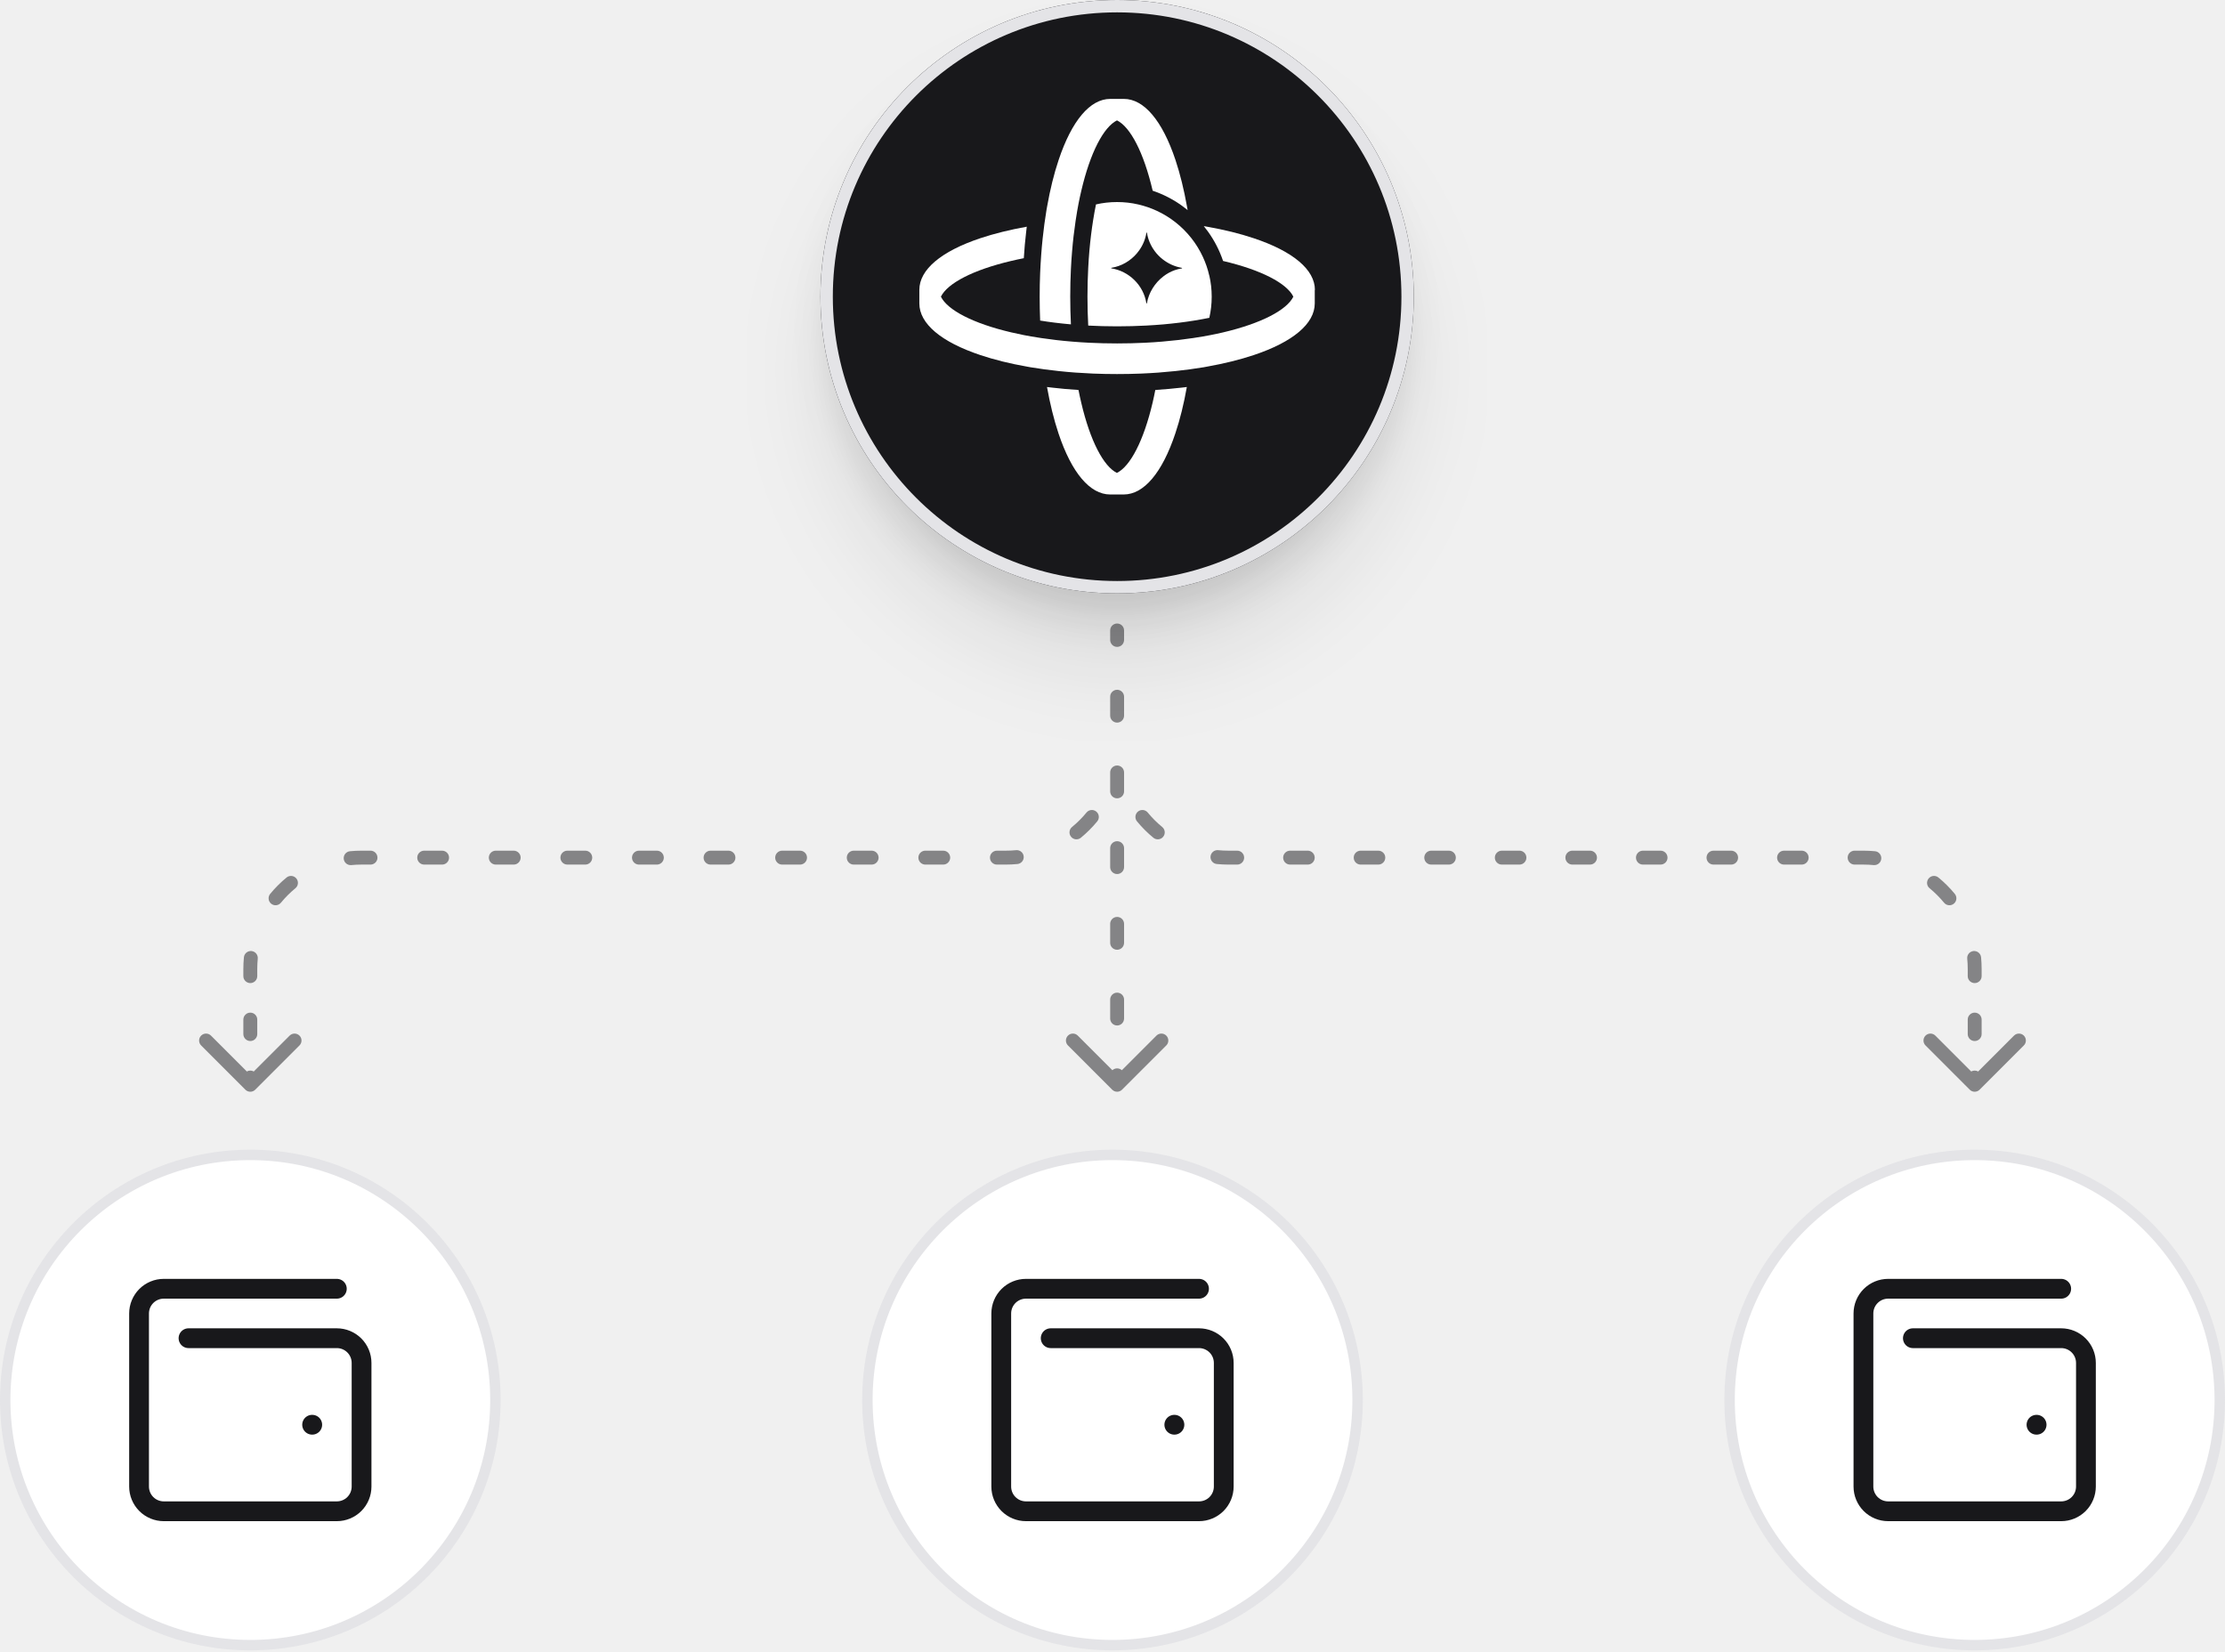
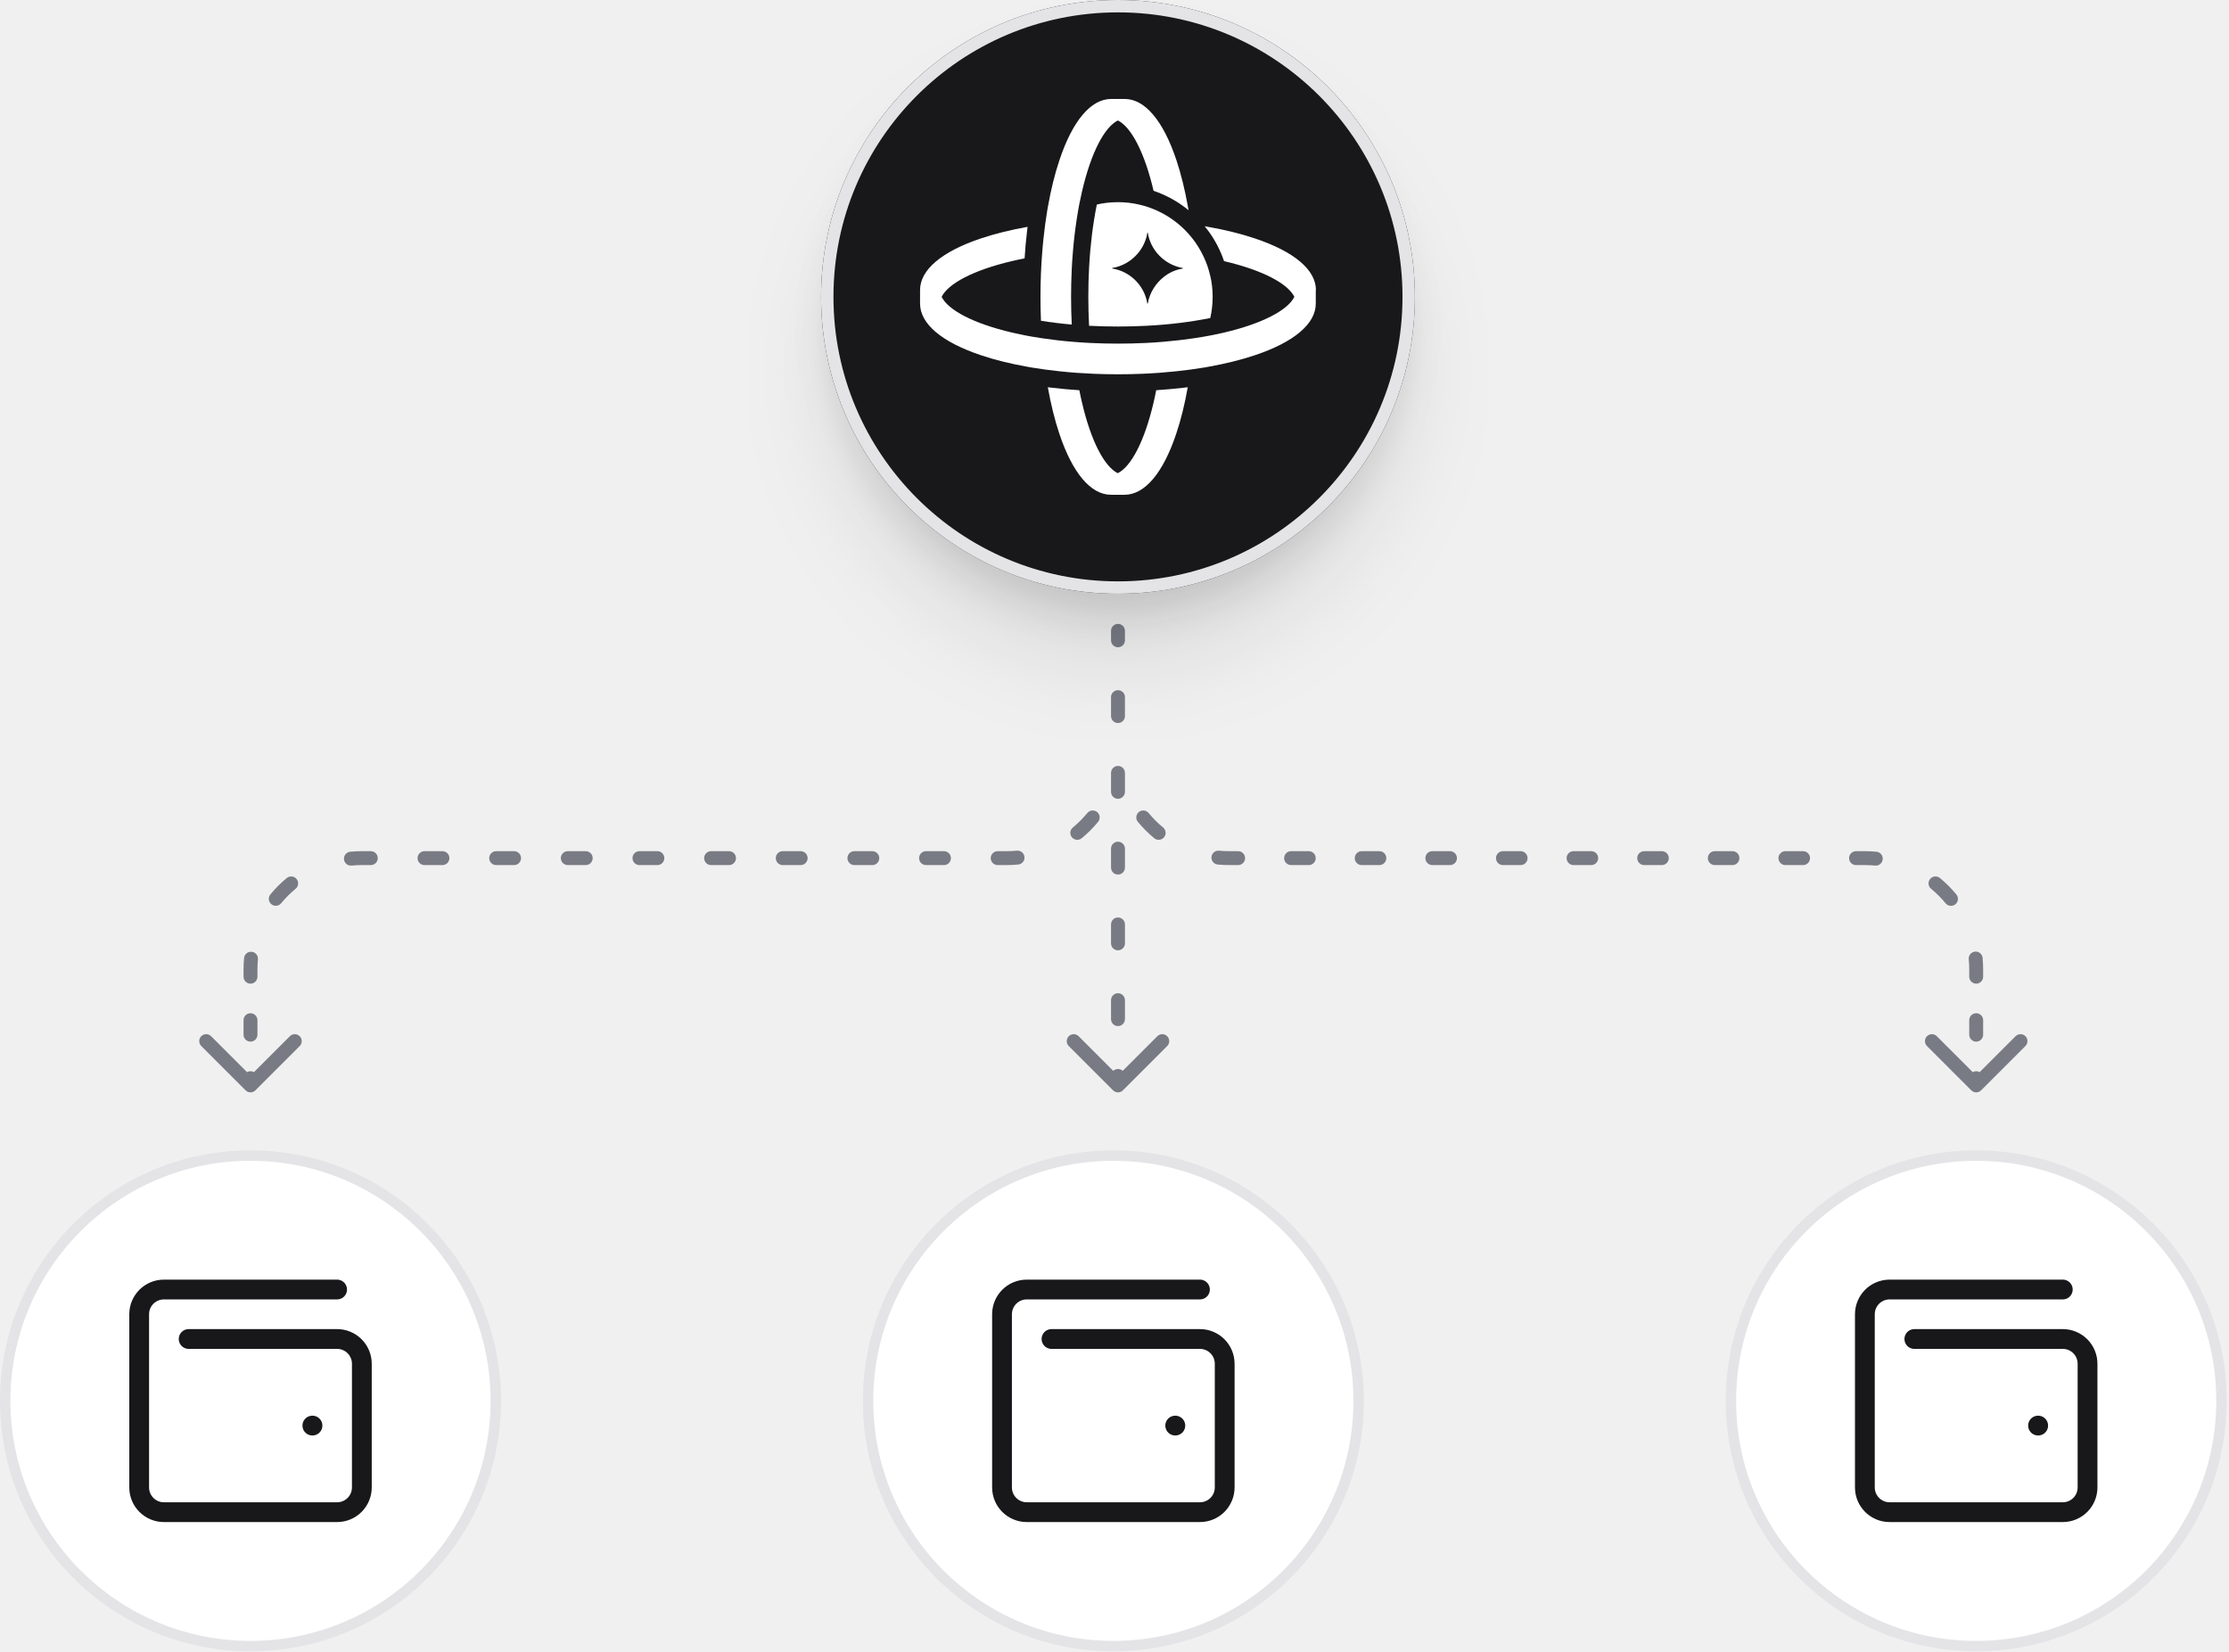
- <svg xmlns="http://www.w3.org/2000/svg" width="256" height="190" viewBox="0 0 256 190" fill="none">
-   <rect x="0.6" y="132.865" width="56.4" height="56.4" rx="28.2" fill="white" />
-   <rect x="0.6" y="132.865" width="56.4" height="56.4" rx="28.2" stroke="#E4E4E7" stroke-width="1.2" />
-   <path d="M35.911 163.909H35.925M21.689 153.954H38.755C39.51 153.954 40.233 154.254 40.767 154.787C41.3 155.32 41.6 156.044 41.6 156.798V171.02C41.6 171.775 41.3 172.498 40.767 173.032C40.233 173.565 39.51 173.865 38.755 173.865H18.844C18.09 173.865 17.366 173.565 16.833 173.032C16.3 172.498 16 171.775 16 171.02V151.11C16 150.355 16.3 149.632 16.833 149.098C17.366 148.565 18.09 148.265 18.844 148.265H38.755" stroke="#18181B" stroke-width="2.276" stroke-linecap="round" stroke-linejoin="round" />
-   <rect x="99.8" y="132.865" width="56.4" height="56.4" rx="28.2" fill="white" />
-   <rect x="99.8" y="132.865" width="56.4" height="56.4" rx="28.2" stroke="#E4E4E7" stroke-width="1.2" />
-   <path d="M135.111 163.909H135.125M120.889 153.954H137.955C138.71 153.954 139.433 154.254 139.967 154.787C140.5 155.32 140.8 156.044 140.8 156.798V171.02C140.8 171.775 140.5 172.498 139.967 173.032C139.433 173.565 138.71 173.865 137.955 173.865H118.045C117.29 173.865 116.567 173.565 116.033 173.032C115.5 172.498 115.2 171.775 115.2 171.02V151.11C115.2 150.355 115.5 149.632 116.033 149.098C116.567 148.565 117.29 148.265 118.045 148.265H137.955" stroke="#18181B" stroke-width="2.276" stroke-linecap="round" stroke-linejoin="round" />
-   <rect x="198.999" y="132.865" width="56.4" height="56.4" rx="28.2" fill="white" />
-   <rect x="198.999" y="132.865" width="56.4" height="56.4" rx="28.2" stroke="#E4E4E7" stroke-width="1.2" />
-   <path d="M234.31 163.909H234.325M220.088 153.954H237.155C237.909 153.954 238.633 154.254 239.166 154.787C239.699 155.32 239.999 156.044 239.999 156.798V171.02C239.999 171.775 239.699 172.498 239.166 173.032C238.633 173.565 237.909 173.865 237.155 173.865H217.244C216.489 173.865 215.766 173.565 215.233 173.032C214.699 172.498 214.399 171.775 214.399 171.02V151.11C214.399 150.355 214.699 149.632 215.233 149.098C215.766 148.565 216.489 148.265 217.244 148.265H237.155" stroke="#18181B" stroke-width="2.276" stroke-linecap="round" stroke-linejoin="round" />
-   <g filter="url(#filter0_dd_7629_10579)">
-     <rect x="94.398" width="68.266" height="68.266" rx="34.133" fill="#18181B" />
-     <rect x="95.11" y="0.711" width="66.844" height="66.844" rx="33.422" stroke="#E4E4E7" stroke-width="1.422" />
-     <path d="M139.132 31.703C138.964 30.951 138.713 30.232 138.395 29.549C138.04 28.785 137.599 28.065 137.08 27.405C136.543 26.723 135.928 26.108 135.246 25.571C134.586 25.052 133.867 24.61 133.102 24.255C132.42 23.937 131.701 23.691 130.95 23.518C130.172 23.336 129.357 23.245 128.524 23.245C127.691 23.245 126.877 23.336 126.099 23.518C125.985 24.078 125.876 24.665 125.78 25.279C125.603 26.372 125.457 27.551 125.343 28.821C125.288 29.458 125.243 30.123 125.207 30.81C125.152 31.862 125.12 32.968 125.12 34.133C125.12 35.299 125.152 36.4 125.207 37.456C126.258 37.511 127.364 37.543 128.529 37.543C129.694 37.543 130.795 37.511 131.851 37.456C132.533 37.42 133.198 37.374 133.835 37.32C135.109 37.206 136.288 37.06 137.38 36.883C137.994 36.783 138.582 36.678 139.141 36.564C139.319 35.786 139.414 34.971 139.414 34.138C139.414 33.305 139.323 32.49 139.141 31.712L139.132 31.703ZM135.978 30.879C135.701 30.92 135.432 30.988 135.168 31.079C134.695 31.243 134.258 31.484 133.862 31.789C132.875 32.54 132.165 33.669 131.96 34.885C131.96 34.907 131.937 34.916 131.924 34.912C131.91 34.912 131.896 34.898 131.896 34.885C131.573 32.813 129.899 31.197 127.878 30.874C127.842 30.869 127.842 30.815 127.878 30.81C128.019 30.788 128.156 30.76 128.292 30.724C129.43 30.437 130.417 29.732 131.077 28.794C131.291 28.493 131.469 28.17 131.61 27.824C131.746 27.492 131.846 27.141 131.901 26.782C131.905 26.745 131.96 26.745 131.965 26.782C132.087 27.565 132.406 28.279 132.857 28.889C133.116 29.24 133.416 29.549 133.758 29.818C134.395 30.323 135.155 30.674 135.978 30.815C136.015 30.819 136.015 30.874 135.978 30.879Z" fill="white" />
-     <path d="M151.271 33.346V34.908C151.271 37.23 148.773 39.342 144.24 40.853C142.643 41.386 140.845 41.827 138.911 42.173C138.77 42.2 138.629 42.223 138.488 42.251C137.96 42.337 137.428 42.419 136.877 42.492C136.34 42.565 135.794 42.628 135.243 42.688C134.597 42.756 133.946 42.815 133.282 42.865C132.617 42.91 131.948 42.952 131.266 42.979C130.36 43.015 129.445 43.033 128.521 43.033C127.598 43.033 126.678 43.015 125.777 42.979C125.095 42.947 124.426 42.91 123.761 42.865C123.097 42.815 122.446 42.76 121.804 42.688C121.249 42.628 120.708 42.565 120.171 42.492C119.625 42.419 119.088 42.337 118.564 42.251C118.419 42.228 118.278 42.2 118.136 42.173C116.202 41.832 114.405 41.39 112.807 40.853C108.275 39.342 105.776 37.23 105.776 34.908V33.346C105.776 31.025 108.275 28.913 112.807 27.401C114.405 26.869 116.202 26.427 118.136 26.081C118.114 26.273 118.091 26.459 118.068 26.655C117.95 27.652 117.859 28.667 117.795 29.705C117.295 29.805 116.812 29.905 116.343 30.019C111.929 31.057 109.012 32.595 108.257 34.13C109.012 35.663 111.929 37.202 116.343 38.236C116.812 38.345 117.295 38.449 117.795 38.55C118.077 38.604 118.364 38.659 118.66 38.709C119.033 38.773 119.411 38.836 119.798 38.891C120.922 39.059 122.109 39.2 123.356 39.301C124.007 39.355 124.671 39.401 125.35 39.433C126.378 39.483 127.443 39.51 128.535 39.51C129.627 39.51 130.688 39.483 131.721 39.433C132.399 39.401 133.063 39.355 133.709 39.301C134.956 39.196 136.144 39.059 137.268 38.891C137.655 38.832 138.037 38.773 138.406 38.709C138.697 38.659 138.984 38.604 139.271 38.55C139.771 38.454 140.254 38.349 140.722 38.24C145.137 37.202 148.054 35.663 148.809 34.13C148.054 32.595 145.137 31.057 140.722 30.023C140.313 28.808 139.73 27.679 138.998 26.659C138.838 26.436 138.674 26.222 138.502 26.013C138.643 26.036 138.788 26.063 138.929 26.09C140.863 26.432 142.661 26.873 144.258 27.41C148.791 28.922 151.289 31.034 151.289 33.356L151.271 33.346Z" fill="white" />
-     <path d="M136.631 24.161C136.422 23.988 136.208 23.824 135.985 23.665C134.966 22.932 133.832 22.349 132.622 21.939C131.589 17.524 130.051 14.606 128.517 13.85C126.983 14.606 125.445 17.524 124.412 21.939C124.298 22.408 124.198 22.891 124.098 23.391C124.044 23.674 123.989 23.965 123.939 24.256C123.875 24.63 123.811 25.007 123.757 25.394C123.588 26.519 123.447 27.707 123.347 28.954C123.293 29.601 123.247 30.265 123.215 30.943C123.165 31.972 123.138 33.037 123.138 34.13C123.138 35.222 123.165 36.283 123.215 37.316C121.941 37.203 120.762 37.057 119.675 36.879C119.638 35.974 119.62 35.059 119.62 34.134C119.62 33.21 119.638 32.291 119.675 31.39C119.707 30.707 119.743 30.038 119.793 29.373C119.839 28.708 119.898 28.053 119.966 27.416C120.025 26.86 120.089 26.314 120.162 25.777C120.234 25.23 120.316 24.693 120.403 24.17C120.426 24.029 120.453 23.883 120.48 23.742C120.822 21.807 121.263 20.009 121.8 18.411C123.311 13.877 125.422 11.378 127.743 11.378H129.304C131.625 11.378 133.737 13.877 135.248 18.411C135.78 20.009 136.222 21.807 136.567 23.742C136.595 23.883 136.618 24.029 136.645 24.17L136.631 24.161Z" fill="white" />
-     <path d="M136.552 44.524C136.211 46.458 135.769 48.257 135.232 49.854C133.721 54.388 131.61 56.887 129.289 56.887H127.728C125.407 56.887 123.295 54.388 121.785 49.854C121.252 48.257 120.811 46.458 120.465 44.524C120.656 44.547 120.843 44.569 121.038 44.592C122.035 44.71 123.05 44.801 124.087 44.865C124.187 45.366 124.288 45.848 124.401 46.317C125.434 50.733 126.973 53.651 128.506 54.406C130.04 53.651 131.578 50.733 132.616 46.317C132.725 45.848 132.829 45.366 132.925 44.865C133.963 44.797 134.982 44.706 135.974 44.592C136.165 44.574 136.356 44.547 136.548 44.524H136.552Z" fill="white" />
+ <svg xmlns="http://www.w3.org/2000/svg" width="961" height="712" fill="none">
+   <rect x="2.25" y="498.25" width="211.504" height="211.504" rx="105.752" fill="#fff" />
+   <rect x="2.25" y="498.25" width="211.504" height="211.504" rx="105.752" stroke="#E4E4E7" stroke-width="4.5" />
+   <path d="M134.669 614.669h.053m-53.387-37.334h64a10.67 10.67 0 0 1 7.543 3.124 10.67 10.67 0 0 1 3.124 7.543v53.333a10.67 10.67 0 0 1-3.124 7.543 10.67 10.67 0 0 1-7.543 3.124H70.669a10.668 10.668 0 0 1-10.667-10.667v-74.666a10.67 10.67 0 0 1 10.667-10.667h74.666" stroke="#18181B" stroke-width="8.533" stroke-linecap="round" stroke-linejoin="round" />
+   <rect x="374.254" y="498.25" width="211.504" height="211.504" rx="105.752" fill="#fff" />
+   <rect x="374.254" y="498.25" width="211.504" height="211.504" rx="105.752" stroke="#E4E4E7" stroke-width="4.5" />
+   <path d="M506.673 614.669h.053m-53.387-37.334h64a10.67 10.67 0 0 1 7.543 3.124 10.67 10.67 0 0 1 3.124 7.543v53.333a10.67 10.67 0 0 1-3.124 7.543 10.67 10.67 0 0 1-7.543 3.124h-74.666a10.669 10.669 0 0 1-10.667-10.667v-74.666a10.669 10.669 0 0 1 10.667-10.667h74.666" stroke="#18181B" stroke-width="8.533" stroke-linecap="round" stroke-linejoin="round" />
+   <rect x="746.258" y="498.25" width="211.504" height="211.504" rx="105.752" fill="#fff" />
+   <rect x="746.258" y="498.25" width="211.504" height="211.504" rx="105.752" stroke="#E4E4E7" stroke-width="4.5" />
+   <path d="M878.676 614.669h.054m-53.387-37.334h64a10.67 10.67 0 0 1 7.543 3.124 10.67 10.67 0 0 1 3.124 7.543v53.333a10.67 10.67 0 0 1-3.124 7.543 10.67 10.67 0 0 1-7.543 3.124h-74.667a10.666 10.666 0 0 1-10.666-10.667v-74.666a10.666 10.666 0 0 1 10.666-10.667h74.667" stroke="#18181B" stroke-width="8.533" stroke-linecap="round" stroke-linejoin="round" />
+   <g filter="url(#a)">
+     <rect x="354" width="256" height="256" rx="128" fill="#18181B" />
+     <rect x="356.667" y="2.667" width="250.666" height="250.666" rx="125.333" stroke="#E4E4E7" stroke-width="5.334" />
+     <path d="M521.759 118.884a39.554 39.554 0 0 0-2.765-8.074 40.813 40.813 0 0 0-11.81-14.92 40.757 40.757 0 0 0-8.038-4.933 40.551 40.551 0 0 0-8.072-2.766 39.943 39.943 0 0 0-9.096-1.024c-3.123 0-6.178.341-9.096 1.024-.427 2.1-.836 4.302-1.195 6.606-.665 4.097-1.211 8.519-1.638 13.281a231.05 231.05 0 0 0-.512 7.46 239.709 239.709 0 0 0 0 24.924c3.942.204 8.089.324 12.458.324s8.499-.12 12.458-.324c2.56-.137 5.052-.308 7.441-.513 4.779-.426 9.199-.973 13.294-1.638 2.304-.376 4.506-.769 6.605-1.195a40.996 40.996 0 0 0 1.024-9.099c0-3.124-.341-6.18-1.024-9.099l-.034-.034Zm-11.827-3.09c-1.041.154-2.048.41-3.038.752a17.276 17.276 0 0 0-4.898 2.663c-3.703 2.816-6.365 7.05-7.133 11.608 0 .085-.085.119-.137.102a.11.11 0 0 1-.102-.102c-1.212-7.768-7.492-13.828-15.069-15.04-.137-.017-.137-.222 0-.239a15.438 15.438 0 0 0 1.553-.324c4.266-1.075 7.97-3.721 10.444-7.238a17.923 17.923 0 0 0 1.997-3.636 17.054 17.054 0 0 0 1.092-3.909c.017-.137.222-.137.239 0 .461 2.936 1.655 5.616 3.345 7.904a18.158 18.158 0 0 0 3.379 3.482 18.407 18.407 0 0 0 8.328 3.738c.137.018.137.222 0 .239Z" fill="#fff" />
+     <path d="M567.278 125.05v5.855c0 8.706-9.37 16.627-26.367 22.295-5.99 1.997-12.731 3.653-19.984 4.95-.529.103-1.058.188-1.587.29-1.98.325-3.977.632-6.042.905-2.014.273-4.062.512-6.126.734-2.424.256-4.864.478-7.356.666-2.491.171-5 .324-7.56.427a257.146 257.146 0 0 1-20.582 0c-2.559-.12-5.068-.256-7.56-.427-2.491-.188-4.932-.393-7.338-.666a216.136 216.136 0 0 1-6.127-.734 193.11 193.11 0 0 1-6.024-.905 42.71 42.71 0 0 1-1.604-.29c-7.253-1.28-13.994-2.936-19.984-4.95-16.998-5.668-26.367-13.589-26.367-22.295v-5.855c0-8.706 9.369-16.627 26.367-22.294 5.99-1.997 12.731-3.653 19.984-4.95-.085.716-.171 1.416-.256 2.15a201.726 201.726 0 0 0-1.024 11.438c-1.877.375-3.686.751-5.444 1.177-16.554 3.893-27.493 9.662-30.326 15.415 2.833 5.753 13.772 11.523 30.326 15.398 1.758.41 3.567.802 5.444 1.178 1.058.205 2.133.41 3.242.597 1.4.239 2.816.478 4.267.683 4.215.632 8.669 1.161 13.345 1.537 2.441.204 4.932.375 7.475.495a246.957 246.957 0 0 0 23.893 0 203.02 203.02 0 0 0 7.457-.495c4.676-.393 9.131-.905 13.346-1.537 1.45-.222 2.884-.444 4.266-.683 1.093-.187 2.168-.392 3.243-.597 1.877-.359 3.686-.751 5.444-1.161 16.554-3.892 27.493-9.662 30.326-15.415-2.833-5.753-13.772-11.522-30.326-15.397a47.69 47.69 0 0 0-6.468-12.616 43.42 43.42 0 0 0-1.86-2.424c.529.086 1.075.188 1.604.29 7.253 1.28 13.994 2.937 19.984 4.951 16.998 5.667 26.367 13.588 26.367 22.294l-.068-.034Z" fill="#fff" />
+     <path d="M512.38 90.604a47.909 47.909 0 0 0-15.035-8.33c-3.874-16.56-9.642-27.502-15.393-30.335-5.752 2.833-11.52 13.776-15.394 30.334a137.8 137.8 0 0 0-1.177 5.446c-.205 1.058-.41 2.15-.598 3.243-.239 1.4-.477 2.817-.682 4.268a195.387 195.387 0 0 0-1.536 13.349 198.722 198.722 0 0 0-.495 7.46 245.819 245.819 0 0 0 0 23.899c-4.779-.427-9.199-.973-13.277-1.639a255.425 255.425 0 0 1-.205-10.293c0-3.466.068-6.914.205-10.294.119-2.561.256-5.07.443-7.562.171-2.493.393-4.951.649-7.341.222-2.082.461-4.13.734-6.145.273-2.049.58-4.063.904-6.026.086-.53.188-1.076.29-1.605 1.28-7.255 2.936-13.998 4.949-19.99 5.666-17.002 13.585-26.374 22.288-26.374h5.854c8.704 0 16.622 9.372 22.288 26.374 1.997 5.992 3.652 12.735 4.949 19.99.103.53.188 1.076.29 1.605l-.051-.034ZM512.08 166.966c-1.28 7.256-2.935 13.998-4.949 19.99-5.666 17.003-13.585 26.374-22.288 26.374h-5.854c-8.703 0-16.622-9.371-22.288-26.374-1.997-5.992-3.652-12.734-4.949-19.99.717.086 1.416.171 2.15.257 3.738.443 7.543.785 11.434 1.024.376 1.878.751 3.687 1.178 5.445 3.874 16.559 9.642 27.501 15.393 30.335 5.752-2.834 11.52-13.776 15.411-30.335.409-1.758.802-3.567 1.16-5.445 3.891-.256 7.714-.598 11.435-1.024.716-.069 1.433-.171 2.15-.257h.017Z" fill="#fff" />
  </g>
-   <g clip-path="url(#clip0_7629_10579)">
-     <g opacity="0.5">
-       <path d="M28.234 125.365C28.546 125.677 29.053 125.677 29.365 125.365L34.456 120.273C34.769 119.961 34.769 119.454 34.456 119.142C34.144 118.83 33.637 118.83 33.325 119.142L28.799 123.667L24.274 119.142C23.962 118.83 23.455 118.83 23.142 119.142C22.83 119.454 22.83 119.961 23.142 120.273L28.234 125.365ZM29.599 123.965C29.599 123.524 29.241 123.165 28.799 123.165C28.358 123.165 27.999 123.524 27.999 123.965H29.599ZM27.999 118.965C27.999 119.407 28.358 119.765 28.799 119.765C29.241 119.765 29.599 119.407 29.599 118.965H27.999ZM29.599 117.299C29.599 116.857 29.241 116.499 28.799 116.499C28.358 116.499 27.999 116.857 27.999 117.299H29.599ZM27.999 112.299C27.999 112.741 28.358 113.099 28.799 113.099C29.241 113.099 29.599 112.741 29.599 112.299H27.999ZM29.656 110.288C29.699 109.848 29.377 109.457 28.938 109.414C28.498 109.371 28.107 109.693 28.064 110.133L29.656 110.288ZM31.086 102.837C30.806 103.179 30.855 103.683 31.197 103.963C31.538 104.244 32.042 104.195 32.322 103.853L31.086 102.837ZM33.987 102.189C34.328 101.908 34.377 101.404 34.097 101.063C33.816 100.722 33.312 100.672 32.971 100.953L33.987 102.189ZM40.267 97.93C39.827 97.973 39.505 98.364 39.548 98.804C39.591 99.244 39.982 99.566 40.422 99.523L40.267 97.93ZM42.629 99.466C43.071 99.466 43.429 99.108 43.429 98.666C43.429 98.224 43.071 97.866 42.629 97.866V99.466ZM48.806 97.866C48.365 97.866 48.007 98.224 48.007 98.666C48.007 99.108 48.365 99.466 48.806 99.466V97.866ZM50.866 99.466C51.307 99.466 51.666 99.108 51.666 98.666C51.666 98.224 51.307 97.866 50.866 97.866V99.466ZM57.043 97.866C56.602 97.866 56.243 98.224 56.243 98.666C56.243 99.108 56.602 99.466 57.043 99.466V97.866ZM59.103 99.466C59.544 99.466 59.903 99.108 59.903 98.666C59.903 98.224 59.544 97.866 59.103 97.866V99.466ZM65.28 97.866C64.838 97.866 64.48 98.224 64.48 98.666C64.48 99.108 64.838 99.466 65.28 99.466V97.866ZM67.34 99.466C67.781 99.466 68.14 99.108 68.14 98.666C68.14 98.224 67.781 97.866 67.34 97.866V99.466ZM73.517 97.866C73.076 97.866 72.717 98.224 72.717 98.666C72.717 99.108 73.076 99.466 73.517 99.466V97.866ZM75.576 99.466C76.019 99.466 76.376 99.108 76.376 98.666C76.376 98.224 76.019 97.866 75.576 97.866V99.466ZM81.754 97.866C81.312 97.866 80.954 98.224 80.954 98.666C80.954 99.108 81.312 99.466 81.754 99.466V97.866ZM83.814 99.466C84.255 99.466 84.614 99.108 84.614 98.666C84.614 98.224 84.255 97.866 83.814 97.866V99.466ZM89.991 97.866C89.549 97.866 89.191 98.224 89.191 98.666C89.191 99.108 89.549 99.466 89.991 99.466V97.866ZM92.05 99.466C92.492 99.466 92.85 99.108 92.85 98.666C92.85 98.224 92.492 97.866 92.05 97.866V99.466ZM98.228 97.866C97.786 97.866 97.428 98.224 97.428 98.666C97.428 99.108 97.786 99.466 98.228 99.466V97.866ZM100.287 99.466C100.729 99.466 101.087 99.108 101.087 98.666C101.087 98.224 100.729 97.866 100.287 97.866V99.466ZM106.465 97.866C106.023 97.866 105.665 98.224 105.665 98.666C105.665 99.108 106.023 99.466 106.465 99.466V97.866ZM108.524 99.466C108.966 99.466 109.324 99.108 109.324 98.666C109.324 98.224 108.966 97.866 108.524 97.866V99.466ZM114.702 97.866C114.26 97.866 113.902 98.224 113.902 98.666C113.902 99.108 114.26 99.466 114.702 99.466V97.866ZM117.064 99.401C117.504 99.358 117.826 98.967 117.783 98.528C117.74 98.088 117.349 97.766 116.909 97.809L117.064 99.401ZM123.344 95.142C123.002 95.423 122.953 95.927 123.234 96.269C123.514 96.61 124.018 96.659 124.36 96.379L123.344 95.142ZM126.245 94.494C126.525 94.153 126.475 93.648 126.134 93.368C125.793 93.088 125.289 93.137 125.008 93.478L126.245 94.494ZM29.599 124.799V123.965H27.999V124.799H29.599ZM29.599 118.965V117.299H27.999V118.965H29.599ZM29.599 112.299V111.466H27.999V112.299H29.599ZM29.599 111.466C29.599 111.068 29.619 110.675 29.656 110.288L28.064 110.133C28.021 110.572 27.999 111.016 27.999 111.466H29.599ZM32.322 103.853C32.822 103.246 33.379 102.688 33.987 102.189L32.971 100.953C32.283 101.518 31.651 102.149 31.086 102.837L32.322 103.853ZM40.422 99.523C40.809 99.485 41.202 99.466 41.599 99.466V97.866C41.15 97.866 40.705 97.888 40.267 97.93L40.422 99.523ZM41.599 99.466H42.629V97.866H41.599V99.466ZM48.806 99.466H50.866V97.866H48.806V99.466ZM57.043 99.466H59.103V97.866H57.043V99.466ZM65.28 99.466H67.34V97.866H65.28V99.466ZM73.517 99.466H75.576V97.866H73.517V99.466ZM81.754 99.466H83.814V97.866H81.754V99.466ZM89.991 99.466H92.05V97.866H89.991V99.466ZM98.228 99.466H100.287V97.866H98.228V99.466ZM106.465 99.466H108.524V97.866H106.465V99.466ZM114.702 99.466H115.732V97.866H114.702V99.466ZM115.732 99.466C116.181 99.466 116.625 99.444 117.064 99.401L116.909 97.809C116.522 97.846 116.129 97.866 115.732 97.866V99.466ZM124.36 96.379C125.048 95.814 125.679 95.182 126.245 94.494L125.008 93.478C124.509 94.086 123.952 94.643 123.344 95.142L124.36 96.379Z" fill="#18181B" />
-     </g>
-     <g opacity="0.5">
-       <path d="M226.633 125.365C226.946 125.677 227.453 125.677 227.765 125.365L232.856 120.273C233.168 119.961 233.168 119.454 232.856 119.142C232.544 118.83 232.037 118.83 231.725 119.142L227.199 123.667L222.674 119.142C222.361 118.83 221.855 118.83 221.542 119.142C221.23 119.454 221.23 119.961 221.542 120.273L226.633 125.365ZM132.055 93.478C131.774 93.137 131.27 93.088 130.929 93.368C130.588 93.648 130.538 94.153 130.819 94.494L132.055 93.478ZM132.703 96.379C133.045 96.659 133.549 96.61 133.829 96.269C134.11 95.927 134.061 95.423 133.719 95.142L132.703 96.379ZM140.154 97.809C139.714 97.766 139.323 98.088 139.28 98.528C139.237 98.967 139.559 99.358 139.999 99.401L140.154 97.809ZM142.346 99.466C142.788 99.466 143.146 99.108 143.146 98.666C143.146 98.224 142.788 97.866 142.346 97.866V99.466ZM148.435 97.866C147.993 97.866 147.635 98.224 147.635 98.666C147.635 99.108 147.993 99.466 148.435 99.466V97.866ZM150.465 99.466C150.907 99.466 151.265 99.108 151.265 98.666C151.265 98.224 150.907 97.866 150.465 97.866V99.466ZM156.554 97.866C156.112 97.866 155.754 98.224 155.754 98.666C155.754 99.108 156.112 99.466 156.554 99.466V97.866ZM158.584 99.466C159.026 99.466 159.384 99.108 159.384 98.666C159.384 98.224 159.026 97.866 158.584 97.866V99.466ZM164.673 97.866C164.231 97.866 163.873 98.224 163.873 98.666C163.873 99.108 164.231 99.466 164.673 99.466V97.866ZM166.702 99.466C167.144 99.466 167.502 99.108 167.502 98.666C167.502 98.224 167.144 97.866 166.702 97.866V99.466ZM172.791 97.866C172.349 97.866 171.991 98.224 171.991 98.666C171.991 99.108 172.349 99.466 172.791 99.466V97.866ZM174.821 99.466C175.263 99.466 175.621 99.108 175.621 98.666C175.621 98.224 175.263 97.866 174.821 97.866V99.466ZM180.91 97.866C180.468 97.866 180.11 98.224 180.11 98.666C180.11 99.108 180.468 99.466 180.91 99.466V97.866ZM182.94 99.466C183.382 99.466 183.74 99.108 183.74 98.666C183.74 98.224 183.382 97.866 182.94 97.866V99.466ZM189.029 97.866C188.587 97.866 188.229 98.224 188.229 98.666C188.229 99.108 188.587 99.466 189.029 99.466V97.866ZM191.058 99.466C191.5 99.466 191.858 99.108 191.858 98.666C191.858 98.224 191.5 97.866 191.058 97.866V99.466ZM197.147 97.866C196.705 97.866 196.347 98.224 196.347 98.666C196.347 99.108 196.705 99.466 197.147 99.466V97.866ZM199.177 99.466C199.619 99.466 199.977 99.108 199.977 98.666C199.977 98.224 199.619 97.866 199.177 97.866V99.466ZM205.266 97.866C204.824 97.866 204.466 98.224 204.466 98.666C204.466 99.108 204.824 99.466 205.266 99.466V97.866ZM207.295 99.466C207.738 99.466 208.095 99.108 208.095 98.666C208.095 98.224 207.738 97.866 207.295 97.866V99.466ZM213.384 97.866C212.943 97.866 212.585 98.224 212.585 98.666C212.585 99.108 212.943 99.466 213.384 99.466V97.866ZM215.577 99.523C216.016 99.566 216.408 99.244 216.451 98.804C216.493 98.364 216.172 97.973 215.732 97.93L215.577 99.523ZM223.028 100.953C222.686 100.672 222.182 100.722 221.902 101.063C221.621 101.404 221.67 101.908 222.012 102.189L223.028 100.953ZM223.676 103.853C223.957 104.195 224.461 104.244 224.802 103.963C225.143 103.683 225.193 103.179 224.912 102.837L223.676 103.853ZM227.935 110.133C227.892 109.693 227.501 109.371 227.061 109.414C226.621 109.457 226.3 109.848 226.342 110.288L227.935 110.133ZM226.399 112.299C226.399 112.741 226.757 113.099 227.199 113.099C227.641 113.099 227.999 112.741 227.999 112.299H226.399ZM227.999 117.299C227.999 116.857 227.641 116.499 227.199 116.499C226.757 116.499 226.399 116.857 226.399 117.299H227.999ZM226.399 118.965C226.399 119.407 226.757 119.765 227.199 119.765C227.641 119.765 227.999 119.407 227.999 118.965H226.399ZM227.999 123.965C227.999 123.524 227.641 123.165 227.199 123.165C226.757 123.165 226.399 123.524 226.399 123.965H227.999ZM130.819 94.494C131.384 95.182 132.015 95.814 132.703 96.379L133.719 95.142C133.111 94.643 132.554 94.086 132.055 93.478L130.819 94.494ZM139.999 99.401C140.438 99.444 140.882 99.466 141.332 99.466V97.866C140.934 97.866 140.541 97.846 140.154 97.809L139.999 99.401ZM141.332 99.466H142.346V97.866H141.332V99.466ZM148.435 99.466H150.465V97.866H148.435V99.466ZM156.554 99.466H158.584V97.866H156.554V99.466ZM164.673 99.466H166.702V97.866H164.673V99.466ZM172.791 99.466H174.821V97.866H172.791V99.466ZM180.91 99.466H182.94V97.866H180.91V99.466ZM189.029 99.466H191.058V97.866H189.029V99.466ZM197.147 99.466H199.177V97.866H197.147V99.466ZM205.266 99.466H207.295V97.866H205.266V99.466ZM213.384 99.466H214.399V97.866H213.384V99.466ZM214.399 99.466C214.797 99.466 215.19 99.485 215.577 99.523L215.732 97.93C215.293 97.888 214.849 97.866 214.399 97.866V99.466ZM222.012 102.189C222.619 102.688 223.177 103.246 223.676 103.853L224.912 102.837C224.347 102.149 223.716 101.518 223.028 100.953L222.012 102.189ZM226.342 110.288C226.38 110.675 226.399 111.068 226.399 111.466H227.999C227.999 111.016 227.977 110.572 227.935 110.133L226.342 110.288ZM226.399 111.466V112.299H227.999V111.466H226.399ZM226.399 117.299V118.965H227.999V117.299H226.399ZM226.399 123.965V124.799H227.999V123.965H226.399Z" fill="#18181B" />
-     </g>
-     <g opacity="0.5">
-       <path d="M129.332 72.532C129.332 72.091 128.973 71.733 128.532 71.733C128.09 71.733 127.732 72.091 127.732 72.532H129.332ZM127.966 125.364C128.278 125.676 128.785 125.676 129.097 125.364L134.189 120.273C134.501 119.961 134.501 119.454 134.189 119.142C133.876 118.829 133.369 118.829 133.057 119.142L128.532 123.667L124.006 119.142C123.694 118.829 123.187 118.829 122.875 119.142C122.563 119.454 122.563 119.961 122.875 120.273L127.966 125.364ZM127.732 73.621C127.732 74.063 128.09 74.421 128.532 74.421C128.973 74.421 129.332 74.063 129.332 73.621H127.732ZM129.332 80.155C129.332 79.713 128.973 79.355 128.532 79.355C128.09 79.355 127.732 79.713 127.732 80.155H129.332ZM127.732 82.332C127.732 82.774 128.09 83.132 128.532 83.132C128.973 83.132 129.332 82.774 129.332 82.332H127.732ZM129.332 88.866C129.332 88.424 128.973 88.066 128.532 88.066C128.09 88.066 127.732 88.424 127.732 88.866H129.332ZM127.732 91.043C127.732 91.485 128.09 91.843 128.532 91.843C128.973 91.843 129.332 91.485 129.332 91.043H127.732ZM129.332 97.577C129.332 97.135 128.973 96.777 128.532 96.777C128.09 96.777 127.732 97.135 127.732 97.577H129.332ZM127.732 99.754C127.732 100.196 128.09 100.554 128.532 100.554C128.973 100.554 129.332 100.196 129.332 99.754H127.732ZM129.332 106.288C129.332 105.846 128.973 105.488 128.532 105.488C128.09 105.488 127.732 105.846 127.732 106.288H129.332ZM127.732 108.465C127.732 108.907 128.09 109.265 128.532 109.265C128.973 109.265 129.332 108.907 129.332 108.465H127.732ZM129.332 114.999C129.332 114.557 128.973 114.199 128.532 114.199C128.09 114.199 127.732 114.557 127.732 114.999H129.332ZM127.732 117.176C127.732 117.618 128.09 117.976 128.532 117.976C128.973 117.976 129.332 117.618 129.332 117.176H127.732ZM129.332 123.71C129.332 123.268 128.973 122.91 128.532 122.91C128.09 122.91 127.732 123.268 127.732 123.71H129.332ZM127.732 72.532V73.621H129.332V72.532H127.732ZM127.732 80.155V82.332H129.332V80.155H127.732ZM127.732 88.866V91.043H129.332V88.866H127.732ZM127.732 97.577V99.754H129.332V97.577H127.732ZM127.732 106.288V108.465H129.332V106.288H127.732ZM127.732 114.999V117.176H129.332V114.999H127.732ZM127.732 123.71V124.798H129.332V123.71H127.732Z" fill="#18181B" />
-     </g>
-   </g>
+   <path d="M105.877 470.122a3.003 3.003 0 0 0 4.243 0l19.091-19.093a2.998 2.998 0 0 0 0-4.242 2.998 2.998 0 0 0-4.242 0l-16.971 16.97-16.97-16.97a3 3 0 1 0-4.243 4.242l19.092 19.093Zm5.121-5.247a3 3 0 1 0-6 0h6Zm-6-18.75a3 3 0 1 0 6 0h-6Zm6-6.25a3 3 0 1 0-6 0h6Zm-6-18.75a3 3 0 1 0 6 0h-6Zm6.214-7.541a3.001 3.001 0 0 0-5.972-.581l5.972.581Zm5.362-27.94a3 3 0 0 0 4.636 3.809l-4.636-3.809Zm10.877-2.432a3 3 0 1 0-3.809-4.636l3.809 4.636Zm23.55-15.97a3 3 0 0 0 .581 5.972l-.581-5.972Zm8.858 5.758a3 3 0 1 0 0-6v6Zm23.167-6a3 3 0 1 0 0 6v-6Zm7.722 6a3 3 0 1 0 0-6v6Zm23.167-6a3 3 0 1 0 0 6v-6Zm7.722 6a3 3 0 1 0 0-6v6Zm23.167-6a3 3 0 1 0 0 6v-6Zm7.722 6a3 3 0 1 0 0-6v6Zm23.167-6a3 3 0 1 0 0 6v-6Zm7.722 6a2.999 2.999 0 0 0 2.999-3c0-1.657-1.342-3-2.999-3v6Zm23.167-6a3 3 0 1 0 0 6v-6Zm7.722 6a3 3 0 0 0 0-6v6Zm23.166-6a3 3 0 0 0 0 6v-6Zm7.722 6a3 3 0 1 0 0-6v6Zm23.168-6a3 3 0 1 0 0 6v-6Zm7.722 6a3 3 0 0 0 0-6v6Zm23.166-6a3 3 0 0 0 0 6v-6Zm7.722 6a3 3 0 1 0 0-6v6Zm23.166-6a3 3 0 0 0 0 6v-6Zm8.86 5.758a3 3 0 0 0-.582-5.972l.582 5.972Zm23.548-15.97a3 3 0 0 0-.412 4.222 2.999 2.999 0 0 0 4.222.414l-3.81-4.636Zm10.878-2.432a3 3 0 0 0-4.636-3.809l4.636 3.809ZM110.998 468v-3.125h-6V468h6Zm0-21.875v-6.25h-6v6.25h6Zm0-25V418h-6v3.125h6Zm0-3.125c0-1.491.073-2.964.214-4.416l-5.972-.581a51.609 51.609 0 0 0-.242 4.997h6Zm10.212-28.547a45.332 45.332 0 0 1 6.241-6.241l-3.809-4.636a51.317 51.317 0 0 0-7.068 7.068l4.636 3.809Zm30.372-16.239a45.36 45.36 0 0 1 4.416-.214v-6c-1.685 0-3.352.082-4.997.242l.581 5.972Zm4.416-.214h3.861v-6h-3.861v6Zm27.028 0h7.722v-6h-7.722v6Zm30.889 0h7.722v-6h-7.722v6Zm30.889 0h7.722v-6h-7.722v6Zm30.889 0h7.722v-6h-7.722v6Zm30.889 0h7.722v-6h-7.722v6Zm30.888 0h7.722v-6h-7.722v6Zm30.89 0h7.722v-6h-7.722v6Zm30.888 0h7.722v-6h-7.722v6Zm30.888 0h3.862v-6h-3.862v6Zm3.862 0a51.63 51.63 0 0 0 4.998-.242l-.582-5.972a45.376 45.376 0 0 1-4.416.214v6Zm32.356-11.576a51.317 51.317 0 0 0 7.068-7.068l-4.636-3.809a45.229 45.229 0 0 1-6.242 6.241l3.81 4.636ZM849.886 470.122a3.004 3.004 0 0 0 4.244 0l19.092-19.093a3 3 0 1 0-4.243-4.242l-16.971 16.97-16.969-16.97a3.002 3.002 0 0 0-4.245 0 3.002 3.002 0 0 0 0 4.242l19.092 19.093ZM495.212 350.547a3 3 0 0 0-4.636 3.809l4.636-3.809Zm2.432 10.877a2.999 2.999 0 0 0 4.222-.414 3 3 0 0 0-.412-4.222l-3.81 4.636Zm27.94 5.362a3 3 0 0 0-.582 5.972l.582-5.972Zm8.222 6.214a3 3 0 0 0 0-6v6Zm22.834-6a3 3 0 1 0 0 6v-6Zm7.61 6a3 3 0 1 0 0-6v6Zm22.834-6a3 3 0 0 0 0 6v-6Zm7.612 6a3 3 0 1 0 0-6v6Zm22.835-6a3 3 0 0 0 0 6v-6Zm7.612 6a3 3 0 0 0 0-6v6Zm22.833-6a3 3 0 1 0 0 6v-6Zm7.61 6a3 3 0 1 0 0-6v6Zm22.834-6a3 3 0 0 0 0 6v-6Zm7.612 6a3 3 0 1 0 0-6v6Zm22.835-6a3 3 0 0 0 0 6v-6Zm7.612 6a3 3 0 0 0 0-6v6Zm22.833-6a3 3 0 1 0 0 6v-6Zm7.61 6a3 3 0 1 0 0-6v6Zm22.834-6a3 3 0 0 0 0 6v-6Zm7.612 6a3 3 0 1 0 0-6v6Zm22.835-6a3 3 0 0 0 0 6v-6Zm8.221 6.214a3 3 0 0 0 .582-5.972l-.582 5.972Zm27.941 5.362a2.999 2.999 0 0 0-4.222.414 3 3 0 0 0 .412 4.222l3.81-4.636Zm2.432 10.877a3 3 0 1 0 4.635-3.809l-4.635 3.809Zm15.969 23.55a3 3 0 0 0-5.972.581l5.972-.581Zm-5.758 8.122a3 3 0 1 0 6 0h-6Zm6 18.75a3 3 0 0 0-6 0h6Zm-6 6.25a3 3 0 1 0 6 0h-6Zm6 18.75a3 3 0 0 0-6 0h6ZM490.576 354.356a51.317 51.317 0 0 0 7.068 7.068l3.81-4.636a45.229 45.229 0 0 1-6.242-6.241l-4.636 3.809Zm34.426 18.402A51.63 51.63 0 0 0 530 373v-6c-1.49 0-2.964-.072-4.416-.214l-.582 5.972ZM530 373h3.806v-6H530v6Zm26.64 0h7.61v-6h-7.61v6Zm30.444 0h7.612v-6h-7.612v6Zm30.447 0h7.612v-6h-7.612v6Zm30.445 0h7.61v-6h-7.61v6Zm30.444 0h7.612v-6h-7.612v6Zm30.447 0h7.612v-6h-7.612v6Zm30.445 0h7.61v-6h-7.61v6Zm30.444 0h7.612v-6h-7.612v6Zm30.447 0h3.805v-6h-3.805v6Zm3.805 0c1.49 0 2.964.072 4.416.214l.582-5.972a51.63 51.63 0 0 0-4.998-.242v6Zm28.547 10.212a45.34 45.34 0 0 1 6.242 6.241l4.635-3.809a51.31 51.31 0 0 0-7.067-7.068l-3.81 4.636Zm16.239 30.372a45.36 45.36 0 0 1 .214 4.416h6c0-1.685-.082-3.352-.242-4.997l-5.972.581Zm.214 4.416v3.125h6V418h-6Zm0 21.875v6.25h6v-6.25h-6Zm0 25V468h6v-3.125h-6ZM485.002 272a3 3 0 0 0-6 0h6Zm-5.122 198.122a3.004 3.004 0 0 0 4.244 0l19.092-19.093a3 3 0 0 0-4.244-4.242l-16.97 16.97-16.97-16.97a3 3 0 0 0-4.244 4.242l19.092 19.093Zm-.878-194.039a3 3 0 0 0 6 0h-6Zm6 24.5a3 3 0 0 0-6 0h6Zm-6 8.167a3 3 0 0 0 6 0h-6Zm6 24.5a3 3 0 0 0-6 0h6Zm-6 8.167a3 3 0 0 0 6 0h-6Zm6 24.5a3 3 0 0 0-6 0h6Zm-6 8.166a3 3 0 0 0 6 0h-6Zm6 24.5a3 3 0 0 0-6 0h6Zm-6 8.167a3 3 0 0 0 6 0h-6Zm6 24.5a3 3 0 0 0-6 0h6Zm-6 8.167a3 3 0 0 0 6 0h-6Zm6 24.5a3 3 0 0 0-6 0h6Zm-6-191.917v4.083h6V272h-6Zm0 28.583v8.167h6v-8.167h-6Zm0 32.667v8.167h6v-8.167h-6Zm0 32.667v8.166h6v-8.166h-6Zm0 32.666v8.167h6v-8.167h-6Zm0 32.667v8.167h6v-8.167h-6Zm0 32.667V468h6v-4.083h-6Z" fill="#020617" opacity=".5" />
  <defs>
-     <filter id="filter0_dd_7629_10579" x="85.971" y="0" width="85.121" height="85.122" filterUnits="userSpaceOnUse" color-interpolation-filters="sRGB">
+     <filter id="a" x="322.395" y="0" width="319.21" height="319.21" filterUnits="userSpaceOnUse" color-interpolation-filters="sRGB">
      <feFlood flood-opacity="0" result="BackgroundImageFix" />
-       <feColorMatrix in="SourceAlpha" type="matrix" values="0 0 0 0 0 0 0 0 0 0 0 0 0 0 0 0 0 0 127 0" result="hardAlpha" />
-       <feMorphology radius="2.107" operator="erode" in="SourceAlpha" result="effect1_dropShadow_7629_10579" />
-       <feOffset dy="8.428" />
-       <feGaussianBlur stdDeviation="5.267" />
-       <feColorMatrix type="matrix" values="0 0 0 0 0 0 0 0 0 0 0 0 0 0 0 0 0 0 0.1 0" />
-       <feBlend mode="normal" in2="BackgroundImageFix" result="effect1_dropShadow_7629_10579" />
-       <feColorMatrix in="SourceAlpha" type="matrix" values="0 0 0 0 0 0 0 0 0 0 0 0 0 0 0 0 0 0 127 0" result="hardAlpha" />
-       <feMorphology radius="2.528" operator="erode" in="SourceAlpha" result="effect2_dropShadow_7629_10579" />
-       <feOffset dy="3.371" />
-       <feGaussianBlur stdDeviation="2.107" />
-       <feColorMatrix type="matrix" values="0 0 0 0 0 0 0 0 0 0 0 0 0 0 0 0 0 0 0.1 0" />
-       <feBlend mode="normal" in2="effect1_dropShadow_7629_10579" result="effect2_dropShadow_7629_10579" />
-       <feBlend mode="normal" in="SourceGraphic" in2="effect2_dropShadow_7629_10579" result="shape" />
+       <feColorMatrix in="SourceAlpha" values="0 0 0 0 0 0 0 0 0 0 0 0 0 0 0 0 0 0 127 0" result="hardAlpha" />
+       <feMorphology radius="7.901" in="SourceAlpha" result="effect1_dropShadow_7364_72069" />
+       <feOffset dy="31.605" />
+       <feGaussianBlur stdDeviation="19.753" />
+       <feColorMatrix values="0 0 0 0 0 0 0 0 0 0 0 0 0 0 0 0 0 0 0.1 0" />
+       <feBlend in2="BackgroundImageFix" result="effect1_dropShadow_7364_72069" />
+       <feColorMatrix in="SourceAlpha" values="0 0 0 0 0 0 0 0 0 0 0 0 0 0 0 0 0 0 127 0" result="hardAlpha" />
+       <feMorphology radius="9.481" in="SourceAlpha" result="effect2_dropShadow_7364_72069" />
+       <feOffset dy="12.642" />
+       <feGaussianBlur stdDeviation="7.901" />
+       <feColorMatrix values="0 0 0 0 0 0 0 0 0 0 0 0 0 0 0 0 0 0 0.1 0" />
+       <feBlend in2="effect1_dropShadow_7364_72069" result="effect2_dropShadow_7364_72069" />
+       <feBlend in="SourceGraphic" in2="effect2_dropShadow_7364_72069" result="shape" />
    </filter>
-     <clipPath id="clip0_7629_10579">
-       <rect width="211.197" height="54.399" fill="white" transform="translate(22.3994 71.4658)" />
-     </clipPath>
  </defs>
</svg>
